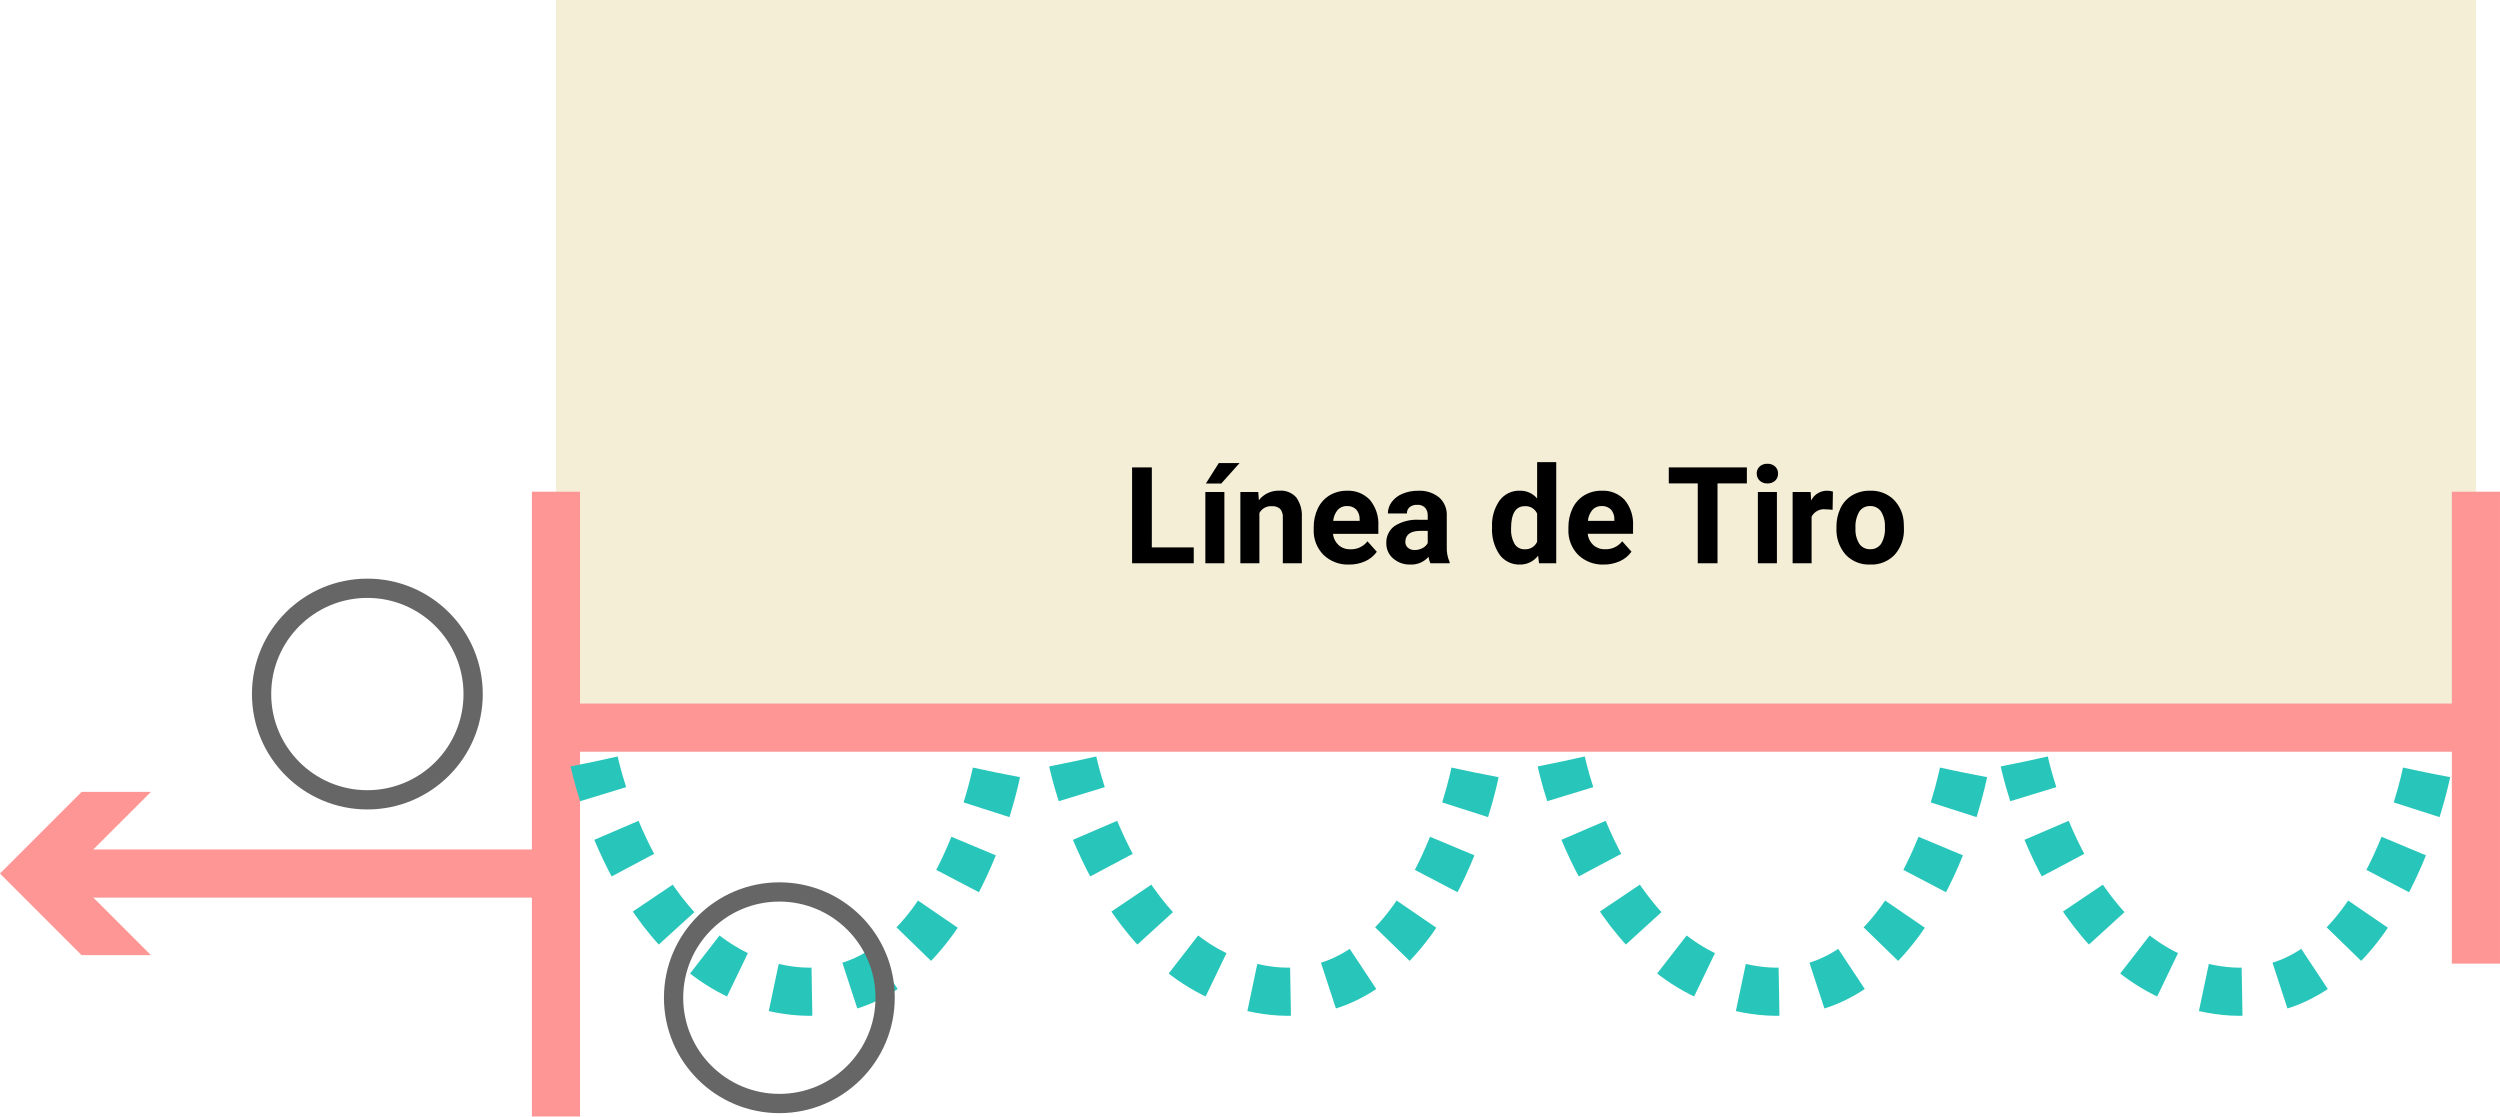
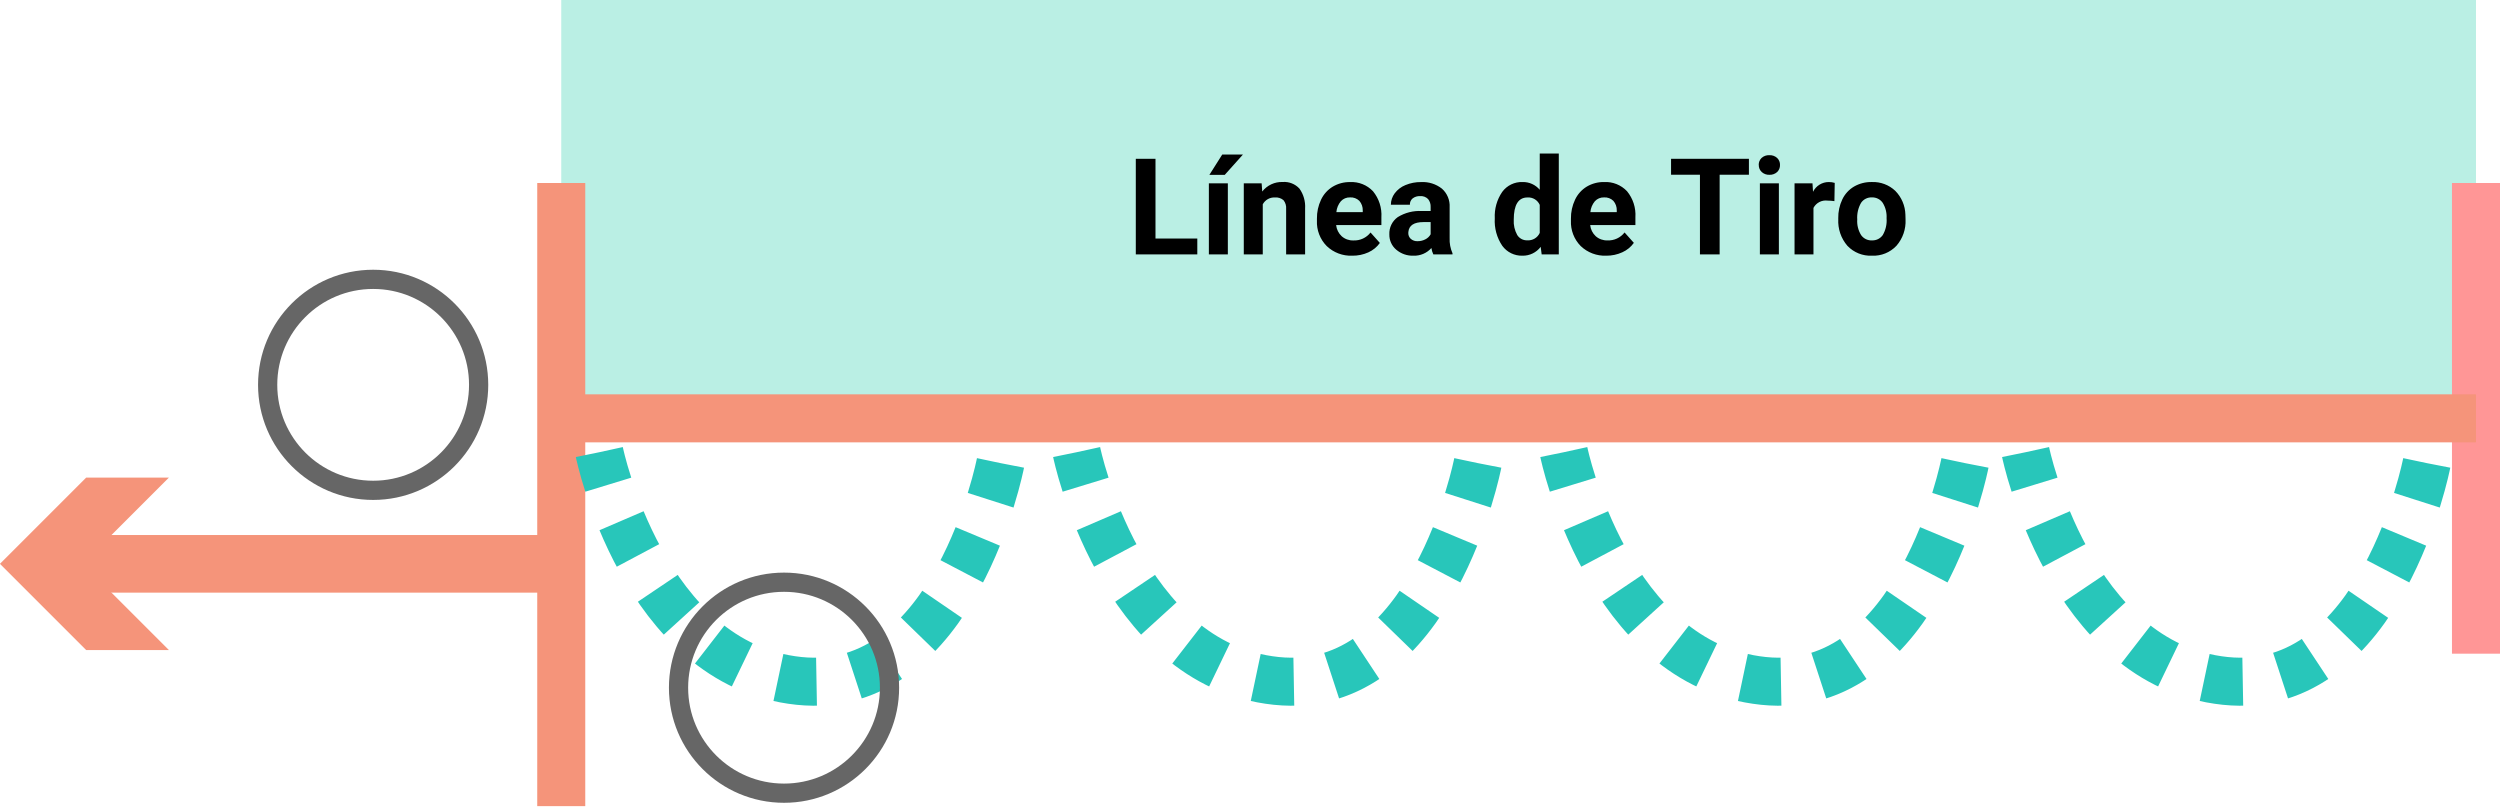
- <svg xmlns="http://www.w3.org/2000/svg" width="259.603" height="115.938" viewBox="0 0 259.603 115.938">
-   <g id="Grupo_56297" data-name="Grupo 56297" transform="translate(1472.281 7001.056)">
-     <rect id="Rectángulo_5638" data-name="Rectángulo 5638" width="199.37" height="75.559" transform="translate(-1414.549 -7001.056)" fill="#f4eed7" />
-     <line id="Línea_327" data-name="Línea 327" y2="64.882" transform="translate(-1414.549 -6950)" fill="none" stroke="#ff9696" stroke-miterlimit="10" stroke-width="5" />
-     <line id="Línea_328" data-name="Línea 328" y2="49.008" transform="translate(-1215.179 -6950)" fill="none" stroke="#ff9696" stroke-miterlimit="10" stroke-width="5" />
-     <g id="Grupo_55934" data-name="Grupo 55934" transform="translate(745.191 -9928.678)">
-       <rect id="Rectángulo_5639" data-name="Rectángulo 5639" width="50.411" height="5" transform="translate(-2211.758 3015.831)" fill="#ff9696" />
-       <g id="Grupo_55933" data-name="Grupo 55933">
-         <path id="Trazado_106336" data-name="Trazado 106336" d="M-2201.8,3026.807l-8.481-8.477,8.481-8.477h-7.2l-8.477,8.477,8.477,8.477Z" fill="#ff9696" />
+ <svg xmlns="http://www.w3.org/2000/svg" width="260.31" height="83.938" viewBox="0 0 260.31 83.938">
+   <g id="Grupo_1055044" data-name="Grupo 1055044" transform="translate(2241.707 6792.009)">
+     <g id="Grupo_1054629" data-name="Grupo 1054629" transform="translate(-2674.719 -15310.953)">
+       <rect id="Rectángulo_5638" data-name="Rectángulo 5638" width="199.37" height="43.559" transform="translate(491.451 8518.944)" fill="#baefe4" />
+       <line id="Línea_327" data-name="Línea 327" y2="64.882" transform="translate(491.451 8538)" fill="none" stroke="#f5947a" stroke-miterlimit="10" stroke-width="5" />
+       <line id="Línea_328" data-name="Línea 328" y2="49.008" transform="translate(690.821 8538)" fill="none" stroke="#ff9696" stroke-miterlimit="10" stroke-width="5" />
+       <g id="Grupo_55934" data-name="Grupo 55934" transform="translate(2651.191 5559.322)">
+         <rect id="Rectángulo_5639" data-name="Rectángulo 5639" width="50.411" height="5" transform="translate(-2211.758 3015.831)" fill="#f5947a" stroke="#f5947a" stroke-width="1" />
+         <g id="Grupo_55933" data-name="Grupo 55933">
+           <path id="Trazado_106336" data-name="Trazado 106336" d="M-2201.8,3026.807l-8.481-8.477,8.481-8.477h-7.2l-8.477,8.477,8.477,8.477Z" fill="#f5947a" stroke="#f5947a" stroke-width="1" />
+         </g>
      </g>
+       <line id="Línea_329" data-name="Línea 329" x2="199.37" transform="translate(491.451 8562.504)" fill="none" stroke="#f5947a" stroke-miterlimit="10" stroke-width="5" />
+       <path id="Trazado_106337" data-name="Trazado 106337" d="M-2114.008,3007.843s-4.743,24.378-20.986,22.677-20.778-23.811-20.778-23.811" transform="translate(2651.191 5559.322)" fill="none" stroke="#28c6ba" stroke-miterlimit="10" stroke-width="5" stroke-dasharray="4" />
+       <path id="Trazado_106338" data-name="Trazado 106338" d="M-2064.309,3007.843s-4.743,24.378-20.986,22.677-20.778-23.811-20.778-23.811" transform="translate(2651.191 5559.322)" fill="none" stroke="#28c6ba" stroke-miterlimit="10" stroke-width="5" stroke-dasharray="4" />
+       <path id="Trazado_106339" data-name="Trazado 106339" d="M-2013.583,3007.843s-4.743,24.378-20.985,22.677-20.778-23.811-20.778-23.811" transform="translate(2651.191 5559.322)" fill="none" stroke="#28c6ba" stroke-miterlimit="10" stroke-width="5" stroke-dasharray="4" />
+       <path id="Trazado_106340" data-name="Trazado 106340" d="M-1965.5,3007.843s-4.743,24.378-20.986,22.677-20.778-23.811-20.778-23.811" transform="translate(2651.191 5559.322)" fill="none" stroke="#28c6ba" stroke-miterlimit="10" stroke-width="5" stroke-dasharray="4" />
+       <circle id="Elipse_4127" data-name="Elipse 4127" cx="10.984" cy="10.984" r="10.984" transform="translate(503.664 8579.566)" fill="none" stroke="#666" stroke-miterlimit="10" stroke-width="2" />
+       <circle id="Elipse_4128" data-name="Elipse 4128" cx="10.984" cy="10.984" r="10.984" transform="translate(460.882 8548.031)" fill="none" stroke="#666" stroke-miterlimit="10" stroke-width="2" />
+       <path id="Trazado_772816" data-name="Trazado 772816" d="M-37.81-1.647h4.354V0H-39.86V-9.953h2.051ZM-30.276,0h-1.976V-7.4h1.976Zm-.581-10.4H-28.7L-30.6-8.278H-32.2Zm4.1,3,.062.854a2.582,2.582,0,0,1,2.126-.991,2.146,2.146,0,0,1,1.75.69,3.221,3.221,0,0,1,.588,2.064V0h-1.976V-4.73a1.282,1.282,0,0,0-.273-.913,1.224,1.224,0,0,0-.909-.284,1.359,1.359,0,0,0-1.251.711V0h-1.976V-7.4ZM-17.329.137a3.631,3.631,0,0,1-2.649-1A3.548,3.548,0,0,1-21-3.521v-.191A4.468,4.468,0,0,1-20.569-5.7a3.161,3.161,0,0,1,1.22-1.354,3.425,3.425,0,0,1,1.8-.475,3.07,3.07,0,0,1,2.389.957,3.889,3.889,0,0,1,.872,2.714v.807H-19a1.835,1.835,0,0,0,.578,1.162,1.746,1.746,0,0,0,1.22.438,2.132,2.132,0,0,0,1.784-.827l.971,1.087a2.966,2.966,0,0,1-1.2.981A3.947,3.947,0,0,1-17.329.137Zm-.226-6.07a1.237,1.237,0,0,0-.954.4A2.048,2.048,0,0,0-18.977-4.4h2.748V-4.56a1.46,1.46,0,0,0-.355-1.015A1.277,1.277,0,0,0-17.555-5.934ZM-8.88,0a2.194,2.194,0,0,1-.2-.663,2.39,2.39,0,0,1-1.866.8,2.626,2.626,0,0,1-1.8-.629,2.023,2.023,0,0,1-.714-1.586,2.09,2.09,0,0,1,.872-1.8,4.3,4.3,0,0,1,2.519-.636h.909v-.424a1.219,1.219,0,0,0-.263-.82,1.035,1.035,0,0,0-.831-.308,1.177,1.177,0,0,0-.783.239.813.813,0,0,0-.284.656H-13.3a1.984,1.984,0,0,1,.4-1.189,2.621,2.621,0,0,1,1.121-.858,4.086,4.086,0,0,1,1.627-.311,3.228,3.228,0,0,1,2.17.687,2.4,2.4,0,0,1,.8,1.931v3.206A3.536,3.536,0,0,0-6.884-.116V0Zm-1.634-1.374a1.7,1.7,0,0,0,.807-.195,1.28,1.28,0,0,0,.547-.523V-3.363H-9.9q-1.483,0-1.579,1.025l-.007.116a.791.791,0,0,0,.26.608A1.009,1.009,0,0,0-10.514-1.374Zm8.032-2.379a4.457,4.457,0,0,1,.776-2.755A2.517,2.517,0,0,1,.417-7.533,2.265,2.265,0,0,1,2.2-6.727V-10.5H4.184V0H2.4L2.3-.786A2.325,2.325,0,0,1,.4.137a2.511,2.511,0,0,1-2.1-1.029A4.6,4.6,0,0,1-2.481-3.753Zm1.976.144A2.912,2.912,0,0,0-.144-2.017a1.181,1.181,0,0,0,1.053.554A1.322,1.322,0,0,0,2.2-2.235V-5.154A1.3,1.3,0,0,0,.923-5.927Q-.506-5.927-.506-3.609ZM9.119.137a3.631,3.631,0,0,1-2.649-1A3.548,3.548,0,0,1,5.448-3.521v-.191A4.468,4.468,0,0,1,5.879-5.7,3.161,3.161,0,0,1,7.1-7.058a3.425,3.425,0,0,1,1.8-.475,3.07,3.07,0,0,1,2.389.957,3.889,3.889,0,0,1,.872,2.714v.807H7.451a1.835,1.835,0,0,0,.578,1.162,1.746,1.746,0,0,0,1.22.438,2.132,2.132,0,0,0,1.784-.827L12-1.2a2.966,2.966,0,0,1-1.2.981A3.947,3.947,0,0,1,9.119.137Zm-.226-6.07a1.237,1.237,0,0,0-.954.4A2.048,2.048,0,0,0,7.472-4.4H10.22V-4.56a1.46,1.46,0,0,0-.355-1.015A1.277,1.277,0,0,0,8.894-5.934ZM23.98-8.292H20.932V0H18.881V-8.292H15.873V-9.953H23.98ZM27.1,0H25.122V-7.4H27.1Zm-2.1-9.311a.973.973,0,0,1,.3-.731,1.117,1.117,0,0,1,.81-.287,1.12,1.12,0,0,1,.807.287.967.967,0,0,1,.3.731.97.97,0,0,1-.3.738,1.122,1.122,0,0,1-.8.287,1.122,1.122,0,0,1-.8-.287A.97.97,0,0,1,25.006-9.311Zm7.882,3.767a5.367,5.367,0,0,0-.711-.055,1.447,1.447,0,0,0-1.47.759V0H28.731V-7.4H30.6l.055.882A1.831,1.831,0,0,1,32.3-7.533a2.07,2.07,0,0,1,.615.089Zm.4,1.777a4.387,4.387,0,0,1,.424-1.962,3.1,3.1,0,0,1,1.22-1.333,3.56,3.56,0,0,1,1.849-.472,3.368,3.368,0,0,1,2.444.916,3.676,3.676,0,0,1,1.056,2.488l.014.506a3.866,3.866,0,0,1-.95,2.731A3.3,3.3,0,0,1,36.791.137,3.319,3.319,0,0,1,34.238-.889a3.934,3.934,0,0,1-.954-2.789Zm1.976.144a2.757,2.757,0,0,0,.4,1.61,1.309,1.309,0,0,0,1.135.557,1.312,1.312,0,0,0,1.121-.55,3.017,3.017,0,0,0,.4-1.76,2.73,2.73,0,0,0-.4-1.6,1.312,1.312,0,0,0-1.135-.567,1.29,1.29,0,0,0-1.121.564A3.068,3.068,0,0,0,35.26-3.623Z" transform="translate(591.136 8545.432)" />
    </g>
-     <line id="Línea_329" data-name="Línea 329" x2="199.37" transform="translate(-1414.549 -6925.497)" fill="none" stroke="#ff9696" stroke-miterlimit="10" stroke-width="5" />
-     <path id="Trazado_106337" data-name="Trazado 106337" d="M-2114.008,3007.843s-4.743,24.378-20.986,22.677-20.778-23.811-20.778-23.811" transform="translate(745.191 -9928.678)" fill="none" stroke="#28c6ba" stroke-miterlimit="10" stroke-width="5" stroke-dasharray="4" />
-     <path id="Trazado_106338" data-name="Trazado 106338" d="M-2064.309,3007.843s-4.743,24.378-20.986,22.677-20.778-23.811-20.778-23.811" transform="translate(745.191 -9928.678)" fill="none" stroke="#28c6ba" stroke-miterlimit="10" stroke-width="5" stroke-dasharray="4" />
-     <path id="Trazado_106339" data-name="Trazado 106339" d="M-2013.583,3007.843s-4.743,24.378-20.985,22.677-20.778-23.811-20.778-23.811" transform="translate(745.191 -9928.678)" fill="none" stroke="#28c6ba" stroke-miterlimit="10" stroke-width="5" stroke-dasharray="4" />
-     <path id="Trazado_106340" data-name="Trazado 106340" d="M-1965.5,3007.843s-4.743,24.378-20.986,22.677-20.778-23.811-20.778-23.811" transform="translate(745.191 -9928.678)" fill="none" stroke="#28c6ba" stroke-miterlimit="10" stroke-width="5" stroke-dasharray="4" />
-     <circle id="Elipse_4127" data-name="Elipse 4127" cx="10.984" cy="10.984" r="10.984" transform="translate(-1402.336 -6908.434)" fill="none" stroke="#666" stroke-miterlimit="10" stroke-width="2" />
-     <circle id="Elipse_4128" data-name="Elipse 4128" cx="10.984" cy="10.984" r="10.984" transform="translate(-1445.118 -6939.969)" fill="none" stroke="#666" stroke-miterlimit="10" stroke-width="2" />
-     <path id="Trazado_107936" data-name="Trazado 107936" d="M-37.81-1.647h4.354V0H-39.86V-9.953h2.051ZM-30.276,0h-1.976V-7.4h1.976Zm-.581-10.4H-28.7L-30.6-8.278H-32.2Zm4.1,3,.062.854a2.582,2.582,0,0,1,2.126-.991,2.146,2.146,0,0,1,1.75.69,3.221,3.221,0,0,1,.588,2.064V0h-1.976V-4.73a1.282,1.282,0,0,0-.273-.913,1.224,1.224,0,0,0-.909-.284,1.359,1.359,0,0,0-1.251.711V0h-1.976V-7.4ZM-17.329.137a3.631,3.631,0,0,1-2.649-1A3.548,3.548,0,0,1-21-3.521v-.191A4.468,4.468,0,0,1-20.569-5.7a3.161,3.161,0,0,1,1.22-1.354,3.425,3.425,0,0,1,1.8-.475,3.07,3.07,0,0,1,2.389.957,3.889,3.889,0,0,1,.872,2.714v.807H-19a1.835,1.835,0,0,0,.578,1.162,1.746,1.746,0,0,0,1.22.438,2.132,2.132,0,0,0,1.784-.827l.971,1.087a2.966,2.966,0,0,1-1.2.981A3.947,3.947,0,0,1-17.329.137Zm-.226-6.077a1.234,1.234,0,0,0-.954.4,2.062,2.062,0,0,0-.468,1.14h2.748V-4.56a1.471,1.471,0,0,0-.355-1.02A1.274,1.274,0,0,0-17.555-5.94ZM-8.88,0a2.194,2.194,0,0,1-.2-.663,2.39,2.39,0,0,1-1.866.8,2.626,2.626,0,0,1-1.8-.629,2.023,2.023,0,0,1-.714-1.586,2.09,2.09,0,0,1,.872-1.8,4.3,4.3,0,0,1,2.519-.636h.909v-.424a1.219,1.219,0,0,0-.263-.82,1.035,1.035,0,0,0-.831-.308,1.177,1.177,0,0,0-.783.239.813.813,0,0,0-.284.656H-13.3a1.984,1.984,0,0,1,.4-1.189,2.621,2.621,0,0,1,1.121-.858,4.086,4.086,0,0,1,1.627-.311,3.228,3.228,0,0,1,2.17.687,2.4,2.4,0,0,1,.8,1.931v3.206A3.536,3.536,0,0,0-6.884-.116V0Zm-1.634-1.374a1.7,1.7,0,0,0,.807-.195,1.28,1.28,0,0,0,.547-.523V-3.363H-9.9q-1.483,0-1.579,1.025l-.007.116a.791.791,0,0,0,.26.608A1.009,1.009,0,0,0-10.514-1.374Zm8.032-2.379a4.457,4.457,0,0,1,.776-2.755A2.517,2.517,0,0,1,.417-7.533,2.265,2.265,0,0,1,2.2-6.727V-10.5H4.184V0H2.4L2.3-.786A2.325,2.325,0,0,1,.4.137a2.511,2.511,0,0,1-2.1-1.029A4.6,4.6,0,0,1-2.481-3.753Zm1.976.147a2.92,2.92,0,0,0,.362,1.6,1.18,1.18,0,0,0,1.053.555A1.322,1.322,0,0,0,2.2-2.23V-5.153A1.3,1.3,0,0,0,.923-5.927Q-.506-5.927-.506-3.606ZM9.119.137a3.631,3.631,0,0,1-2.649-1A3.548,3.548,0,0,1,5.448-3.521v-.191A4.468,4.468,0,0,1,5.879-5.7,3.161,3.161,0,0,1,7.1-7.058a3.425,3.425,0,0,1,1.8-.475,3.07,3.07,0,0,1,2.389.957,3.889,3.889,0,0,1,.872,2.714v.807H7.451a1.835,1.835,0,0,0,.578,1.162,1.746,1.746,0,0,0,1.22.438,2.132,2.132,0,0,0,1.784-.827L12-1.2a2.966,2.966,0,0,1-1.2.981A3.947,3.947,0,0,1,9.119.137ZM8.894-5.94a1.234,1.234,0,0,0-.954.4A2.062,2.062,0,0,0,7.472-4.4H10.22V-4.56a1.471,1.471,0,0,0-.355-1.02A1.274,1.274,0,0,0,8.894-5.94ZM23.98-8.292H20.932V0H18.881V-8.292H15.873V-9.953H23.98ZM27.1,0H25.122V-7.4H27.1Zm-2.1-9.311a.973.973,0,0,1,.3-.731,1.117,1.117,0,0,1,.81-.287,1.12,1.12,0,0,1,.807.287.967.967,0,0,1,.3.731.97.97,0,0,1-.3.738,1.122,1.122,0,0,1-.8.287,1.122,1.122,0,0,1-.8-.287A.97.97,0,0,1,25.006-9.311Zm7.882,3.767a5.367,5.367,0,0,0-.711-.055,1.447,1.447,0,0,0-1.47.759V0H28.731V-7.4H30.6l.055.882A1.831,1.831,0,0,1,32.3-7.533a2.07,2.07,0,0,1,.615.089Zm.4,1.777a4.387,4.387,0,0,1,.424-1.962,3.1,3.1,0,0,1,1.22-1.333,3.56,3.56,0,0,1,1.849-.472,3.368,3.368,0,0,1,2.444.916,3.676,3.676,0,0,1,1.056,2.488l.014.506a3.866,3.866,0,0,1-.95,2.731A3.3,3.3,0,0,1,36.791.137,3.319,3.319,0,0,1,34.238-.889a3.934,3.934,0,0,1-.954-2.789Zm1.976.14a2.765,2.765,0,0,0,.4,1.612,1.308,1.308,0,0,0,1.135.558,1.311,1.311,0,0,0,1.121-.551,3.025,3.025,0,0,0,.4-1.763,2.737,2.737,0,0,0-.4-1.6,1.311,1.311,0,0,0-1.135-.568,1.29,1.29,0,0,0-1.121.565A3.076,3.076,0,0,0,35.26-3.626Z" transform="translate(-1314.864 -6942.568)" />
  </g>
</svg>
